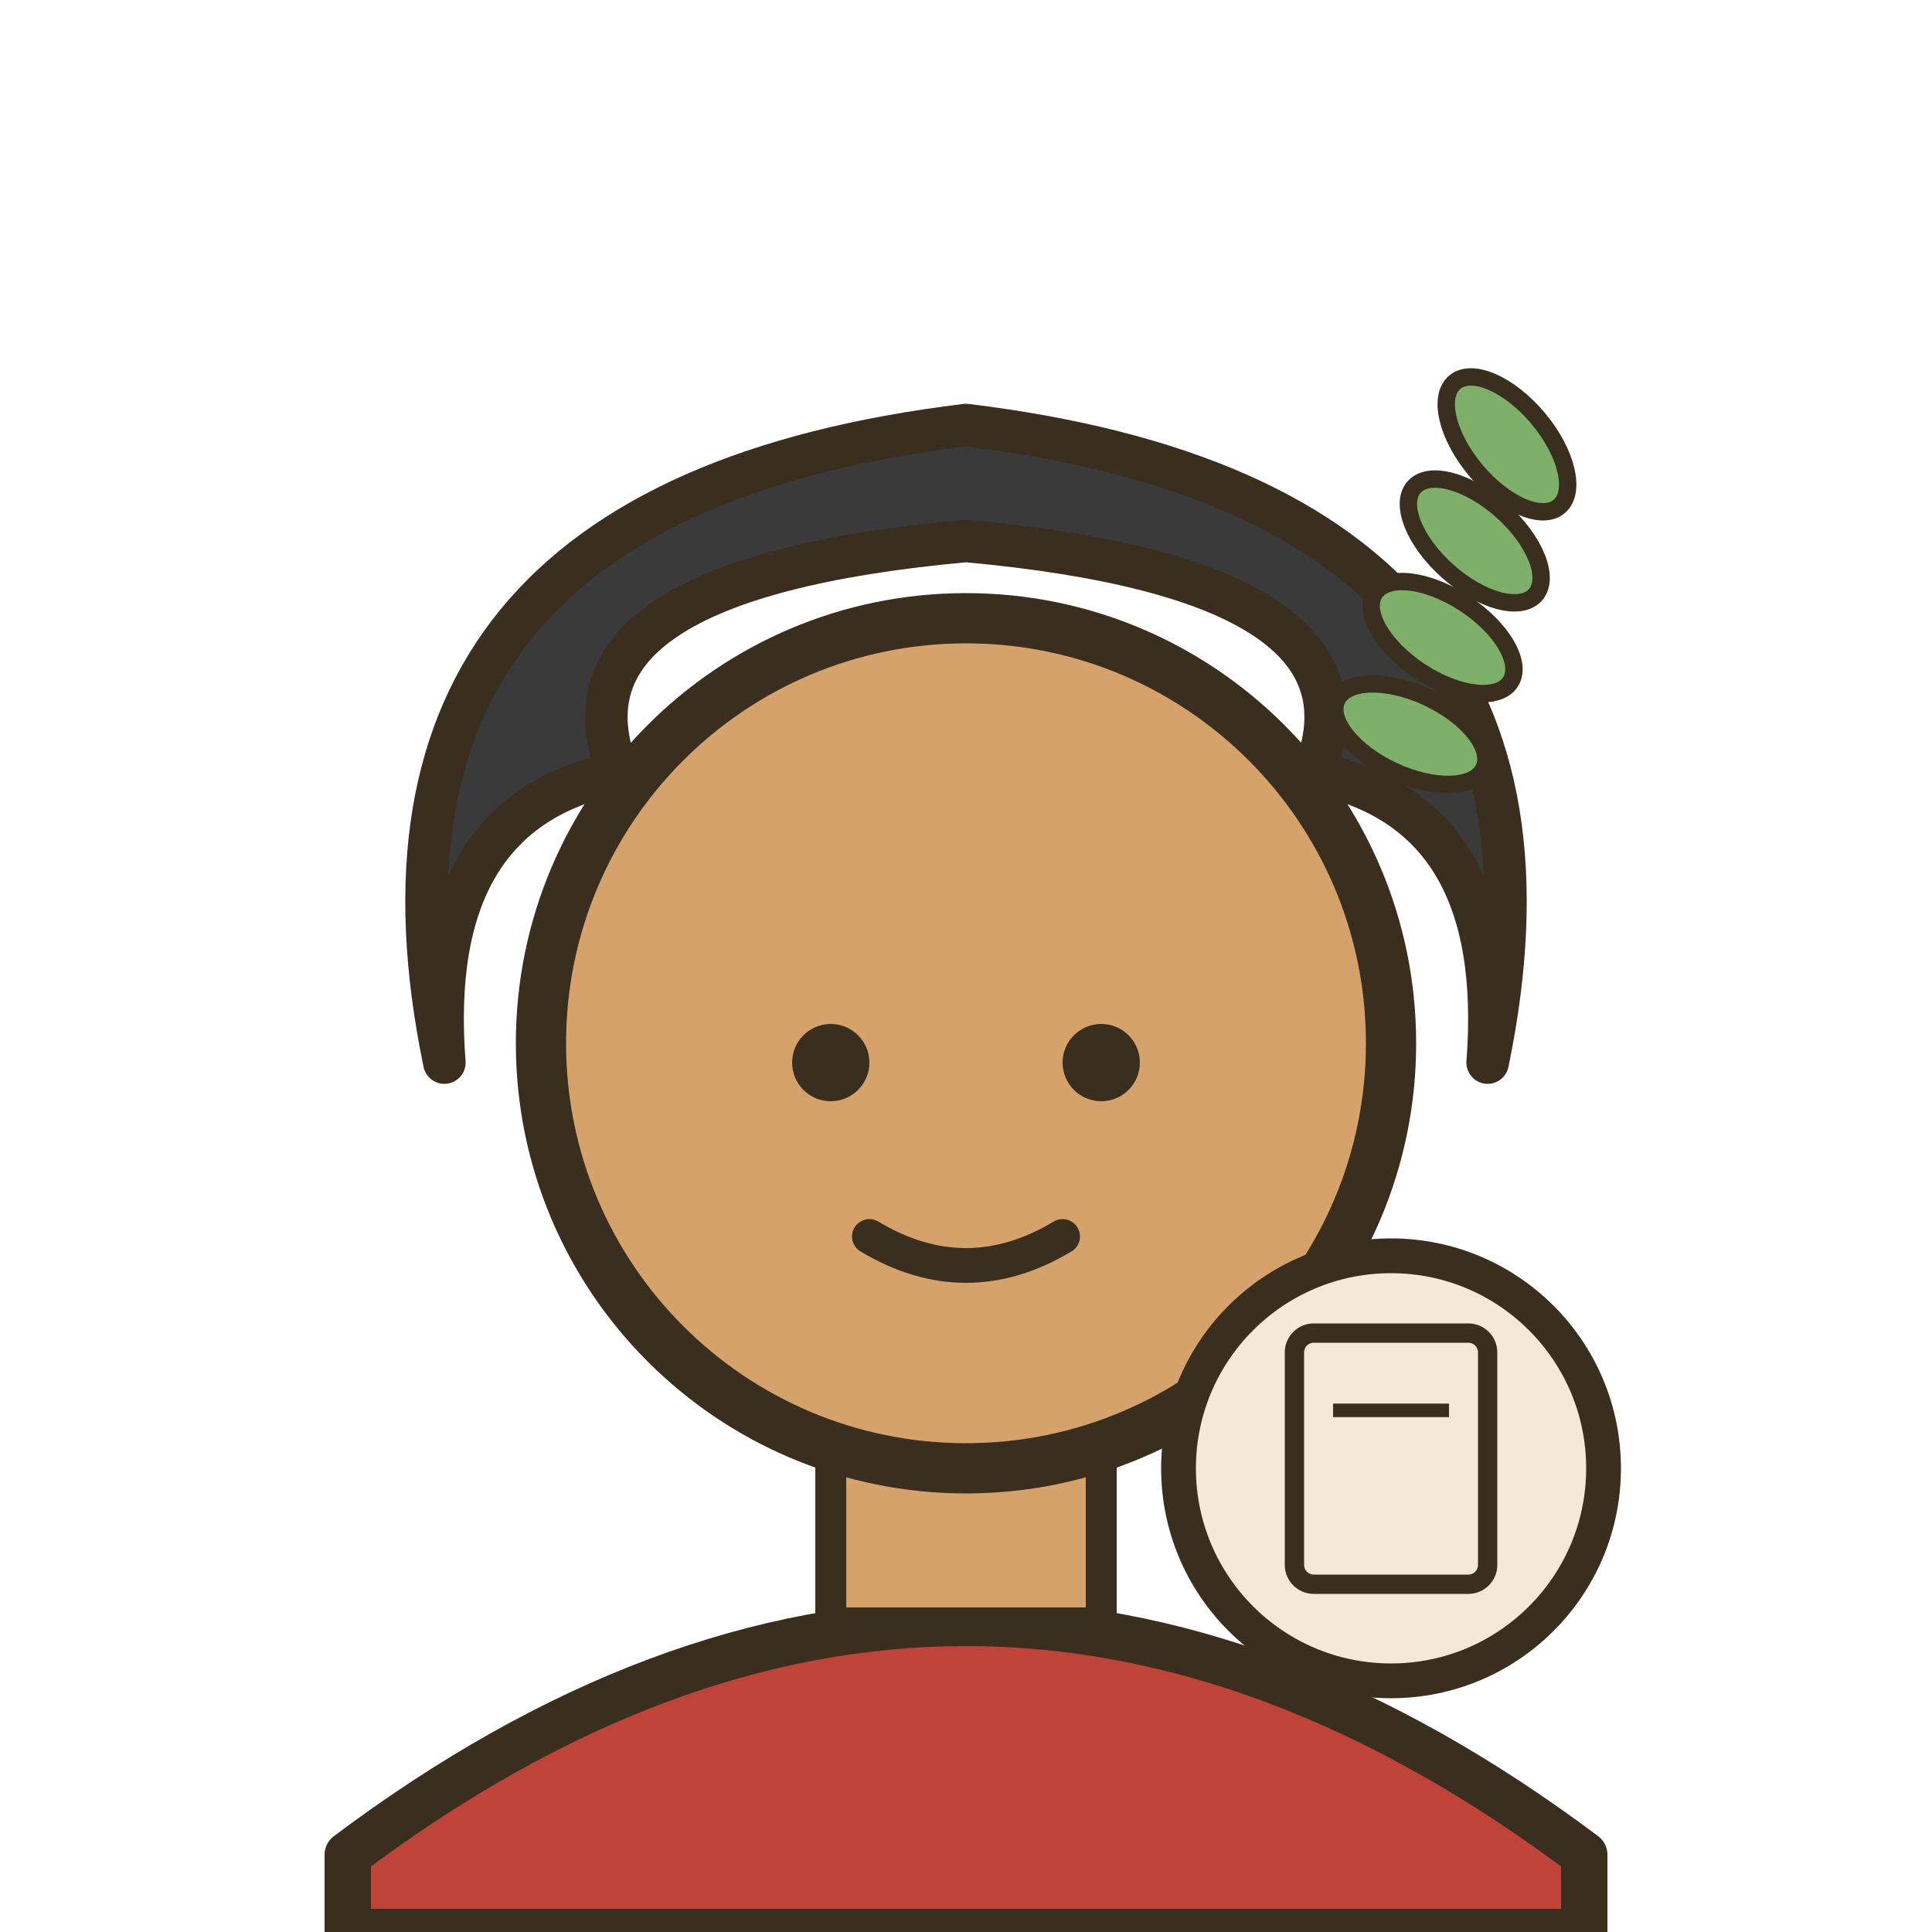
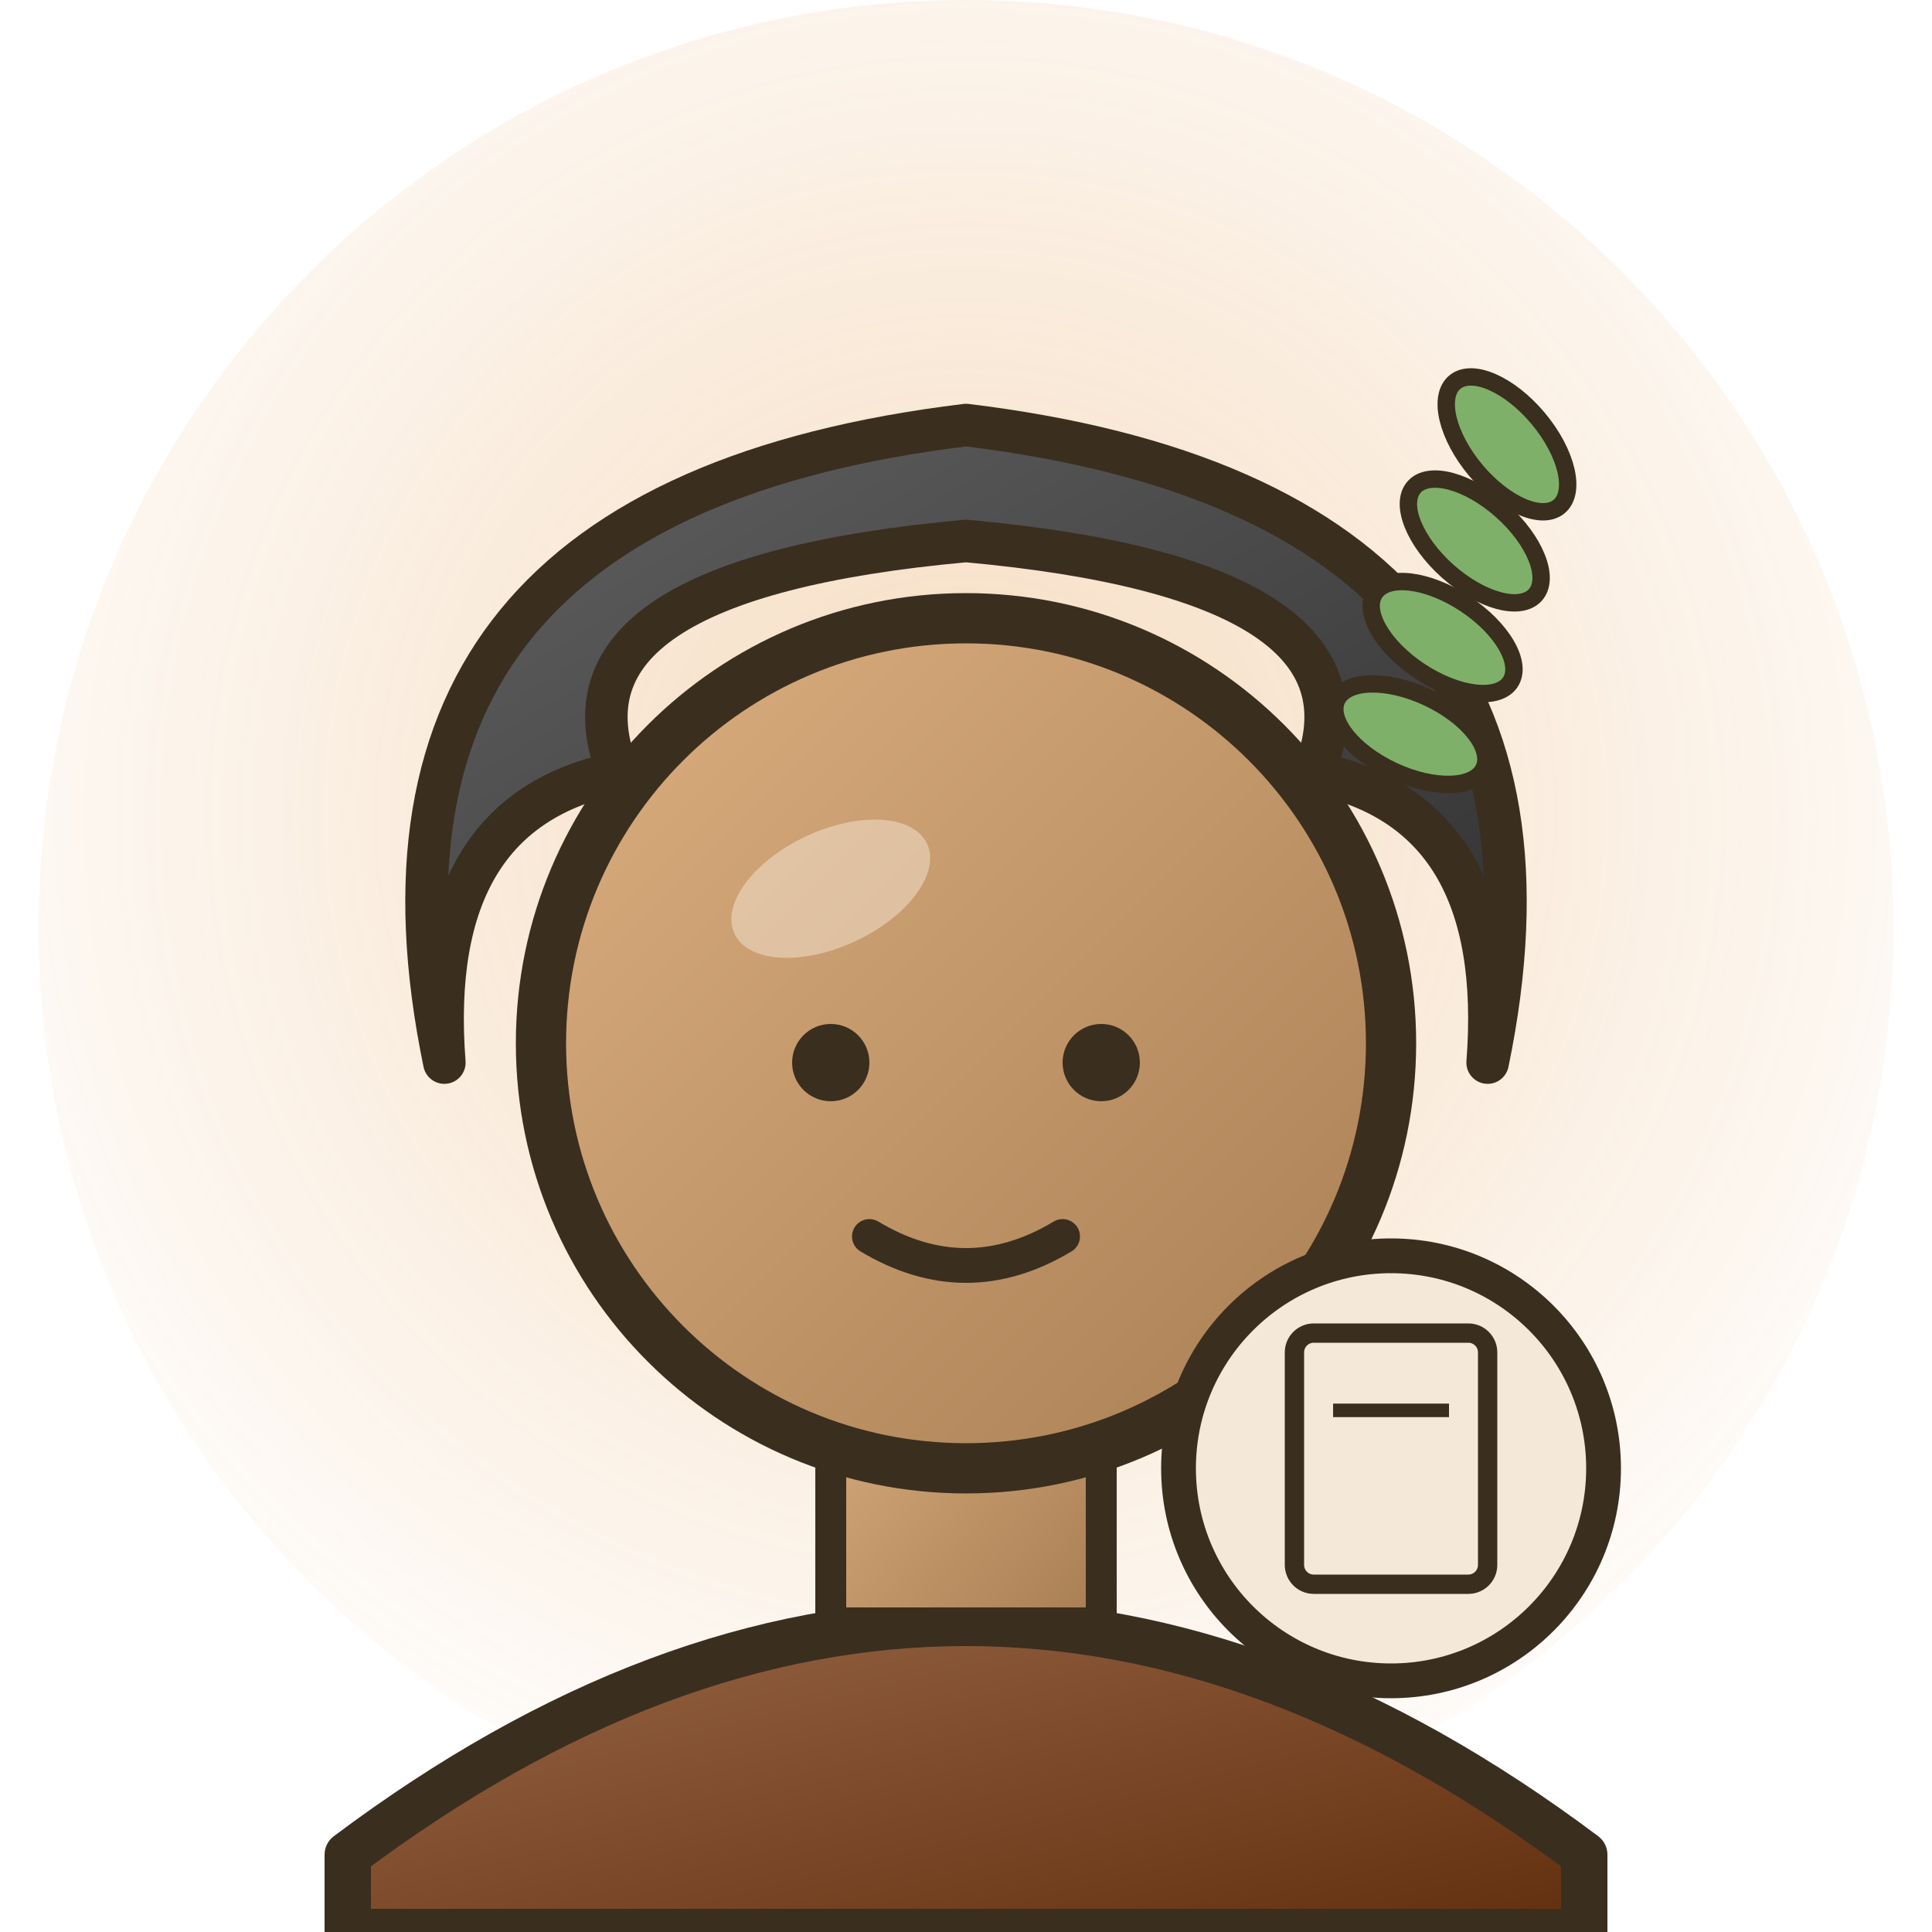
<svg xmlns="http://www.w3.org/2000/svg" viewBox="0 0 100 100" width="100" height="100" preserveAspectRatio="none">
-   <path d="M 18 96 Q 50 72 82 96 L 82 100 L 18 100 Z" fill="#C0433A" stroke="#3A2E1F" stroke-width="2.4" stroke-linejoin="round" />
-   <rect x="43" y="68" width="14" height="16" fill="#D6A26B" stroke="#3A2E1F" stroke-width="1.6" />
-   <circle cx="50" cy="54" r="22" fill="#D6A26B" stroke="#3A2E1F" stroke-width="2.6" />
-   <path d="M 23 55 Q 17 26 50 22 Q 83 26 77 55 Q 78 42 68 40 Q 72 30 50 28 Q 28 30 32 40 Q 22 42 23 55 Z" fill="#3A3A3A" stroke="#3A2E1F" stroke-width="2.2" stroke-linejoin="round" />
+   <radialGradient id="aura1245" cx="50%" cy="44%" r="62%">
+     <stop offset="0%" stop-color="#E08A2E" stop-opacity="0.3" />
+     <stop offset="100%" stop-color="#E08A2E" stop-opacity="0" />
+   </radialGradient>
+   <circle cx="50" cy="48" r="48" fill="url(#aura1245)" />
+   <ellipse cx="50" cy="93" rx="24" ry="3.6" fill="#3A2E1F" opacity="0.16" />
+   <linearGradient id="dg1246" x1="0" y1="0" x2="1" y2="1">
+     <stop offset="0%" stop-color="#976646" />
+     <stop offset="100%" stop-color="#622f0e" />
+   </linearGradient>
+   <linearGradient id="dg1247" x1="0" y1="0" x2="1" y2="1">
+     <stop offset="0%" stop-color="#dcaf80" />
+     <stop offset="100%" stop-color="#a77e53" />
+   </linearGradient>
+   <linearGradient id="dg1248" x1="0" y1="0" x2="1" y2="1">
+     <stop offset="0%" stop-color="#616161" />
+     <stop offset="100%" stop-color="#303030" />
+   </linearGradient>
+   <path d="M 18 96 Q 50 72 82 96 L 82 100 L 18 100 Z" fill="url(#dg1246)" stroke="#3A2E1F" stroke-width="2.4" stroke-linejoin="round" />
+   <rect x="43" y="68" width="14" height="16" fill="url(#dg1247)" stroke="#3A2E1F" stroke-width="1.6" />
+   <circle cx="50" cy="54" r="22" fill="url(#dg1247)" stroke="#3A2E1F" stroke-width="2.6" />
+   <ellipse cx="43" cy="46" rx="5.5" ry="3" fill="#FFF8EC" opacity="0.4" transform="rotate(-25 43 46)" />
+   <path d="M 23 55 Q 17 26 50 22 Q 83 26 77 55 Q 78 42 68 40 Q 72 30 50 28 Q 28 30 32 40 Q 22 42 23 55 Z" fill="url(#dg1248)" stroke="#3A2E1F" stroke-width="2.2" stroke-linejoin="round" />
  <circle cx="43" cy="55" r="2" fill="#3A2E1F" />
  <circle cx="57" cy="55" r="2" fill="#3A2E1F" />
  <path d="M 45 64 Q 50 67 55 64" stroke="#3A2E1F" stroke-width="1.8" fill="none" stroke-linecap="round" />
  <ellipse cx="73" cy="38" rx="4.2" ry="2.1" fill="#7FB069" stroke="#3A2E1F" stroke-width="0.9" transform="rotate(25 73 38)" />
  <ellipse cx="74.667" cy="33" rx="4.2" ry="2.1" fill="#7FB069" stroke="#3A2E1F" stroke-width="0.9" transform="rotate(33.33333 74.66667 33)" />
  <ellipse cx="76.333" cy="28" rx="4.2" ry="2.1" fill="#7FB069" stroke="#3A2E1F" stroke-width="0.9" transform="rotate(41.66667 76.33333 28)" />
  <ellipse cx="78" cy="23" rx="4.2" ry="2.1" fill="#7FB069" stroke="#3A2E1F" stroke-width="0.9" transform="rotate(50 78 23)" />
  <circle cx="72" cy="76" r="11" fill="#F4E9D8" stroke="#3A2E1F" stroke-width="1.8" />
  <g transform="translate(22 26)">
    <rect x="-5" y="-7" width="10" height="13" rx="1" fill="#F4E9D8" stroke="#3A2E1F" stroke-width="1" transform="translate(50 50)" />
    <line x1="-3" y1="-3" x2="3" y2="-3" stroke="#3A2E1F" stroke-width="0.7" transform="translate(50 50)" />
  </g>
</svg>
